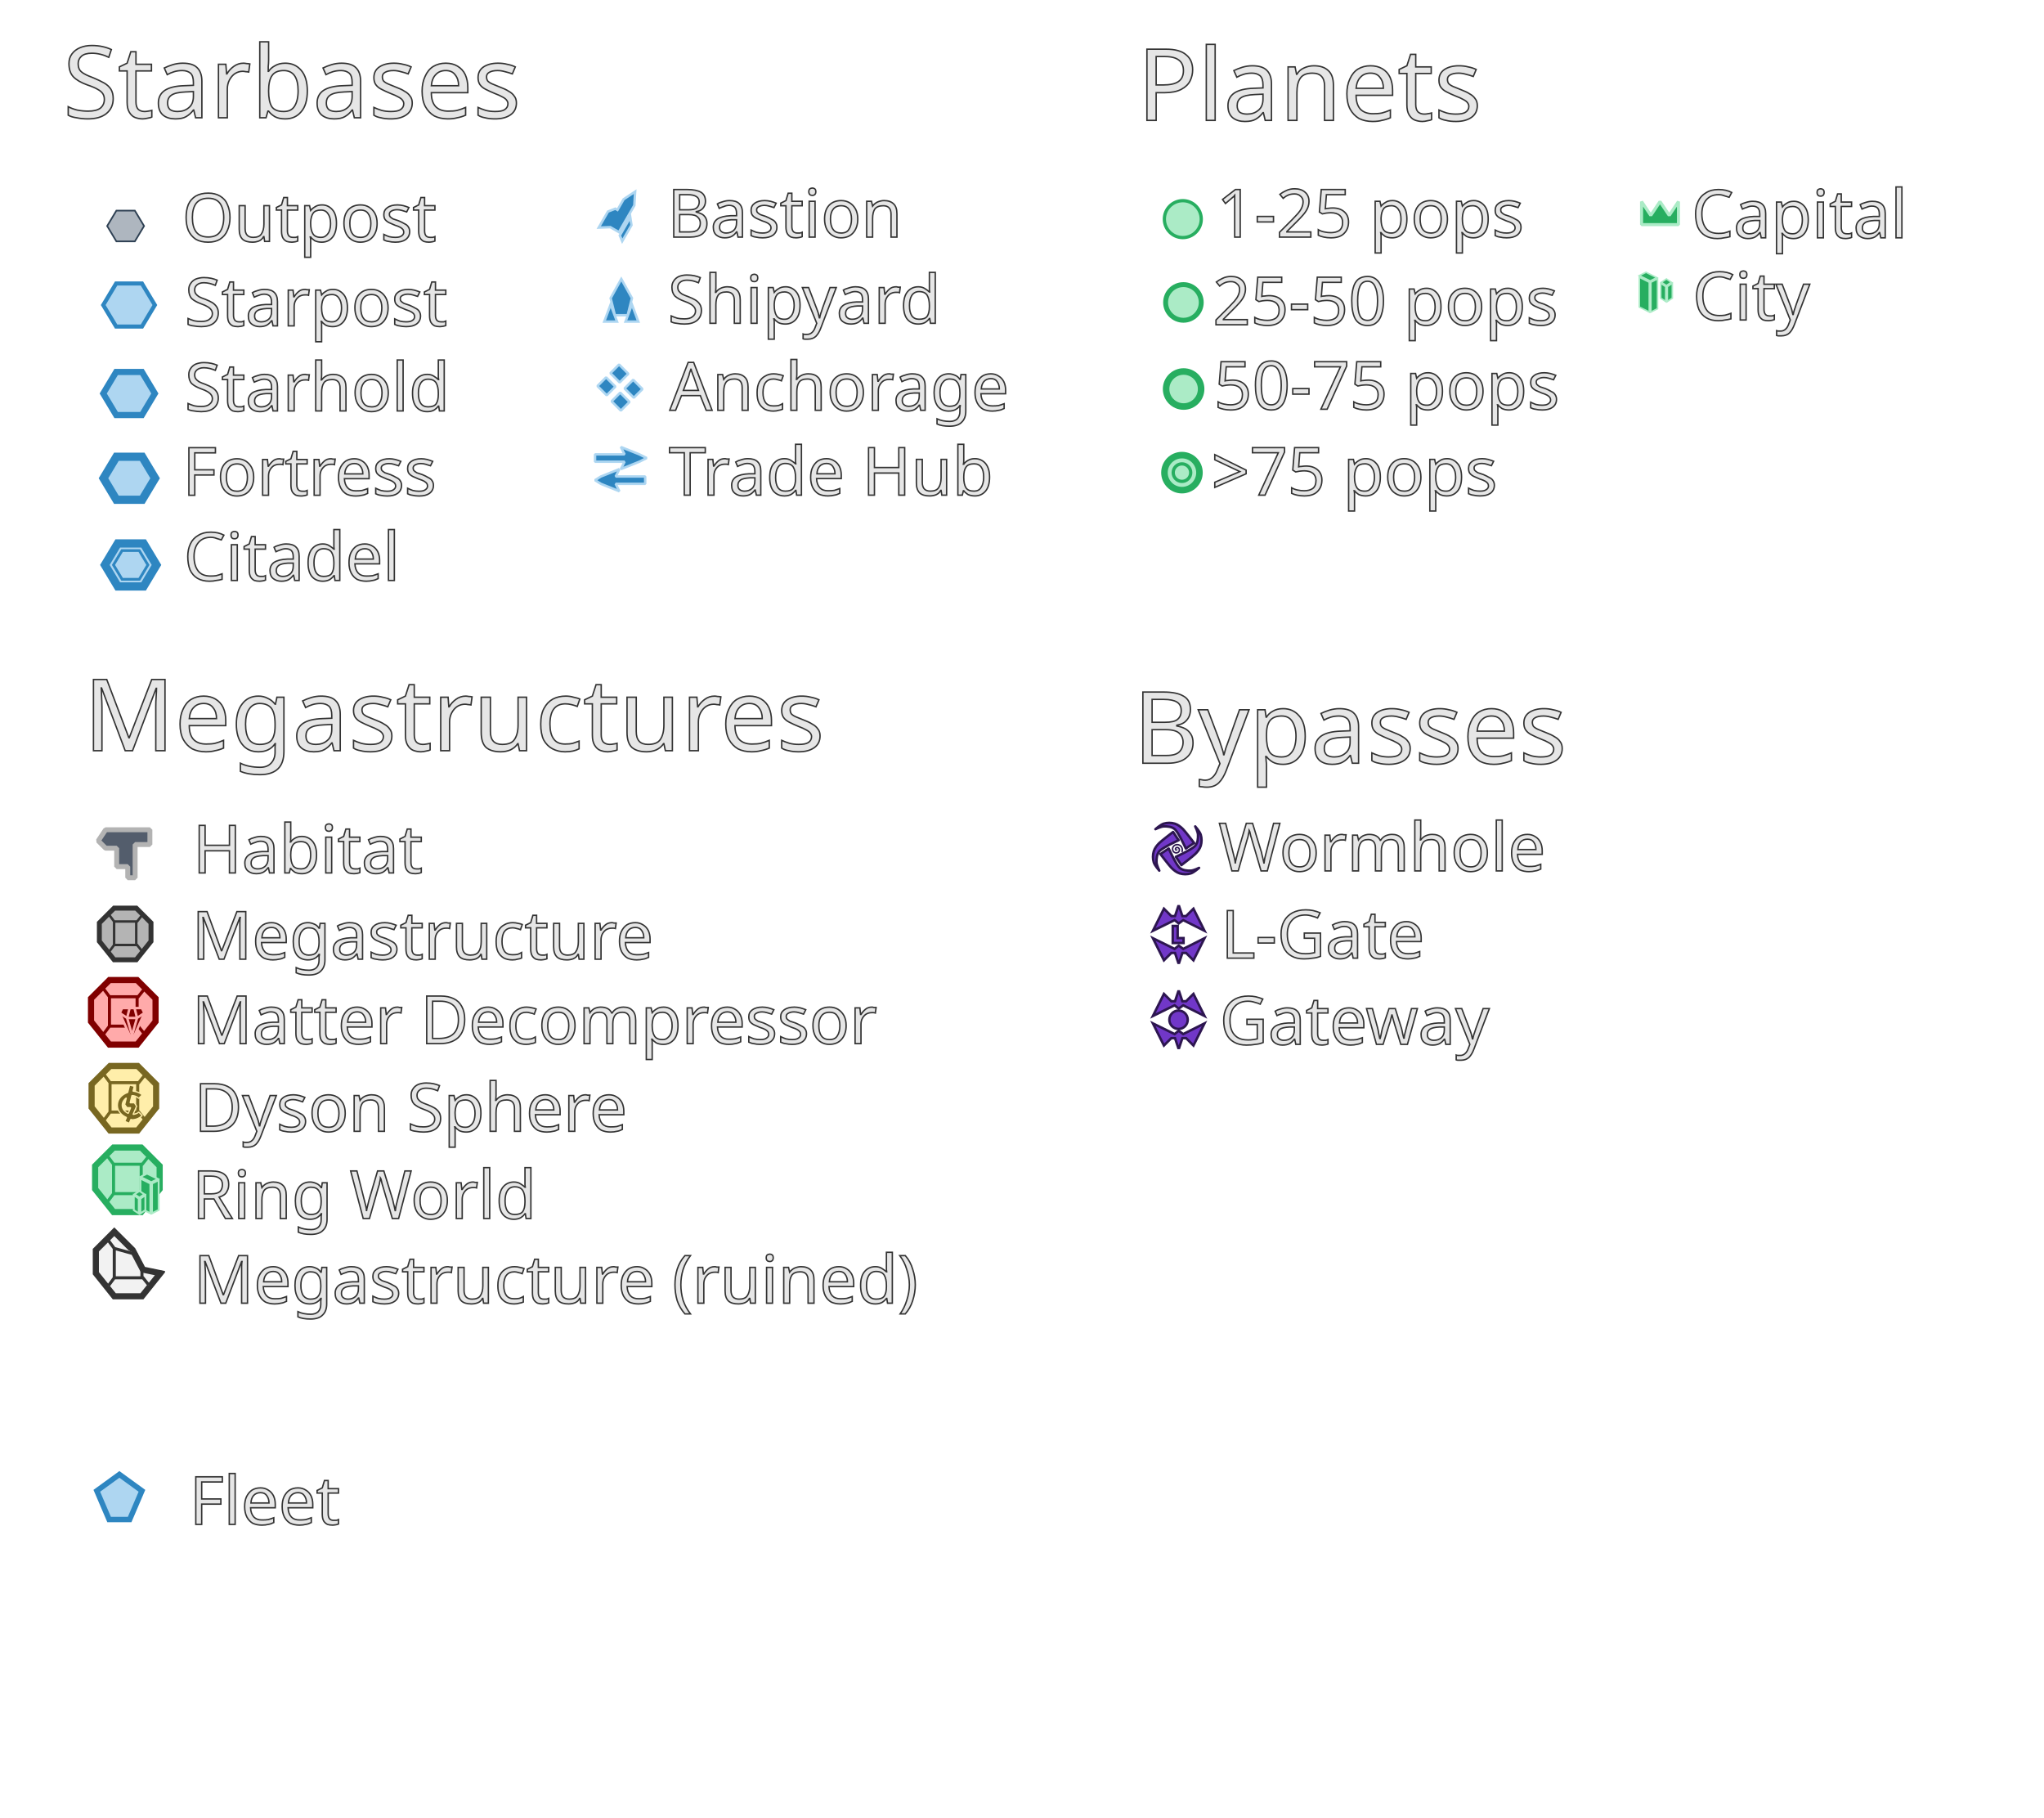
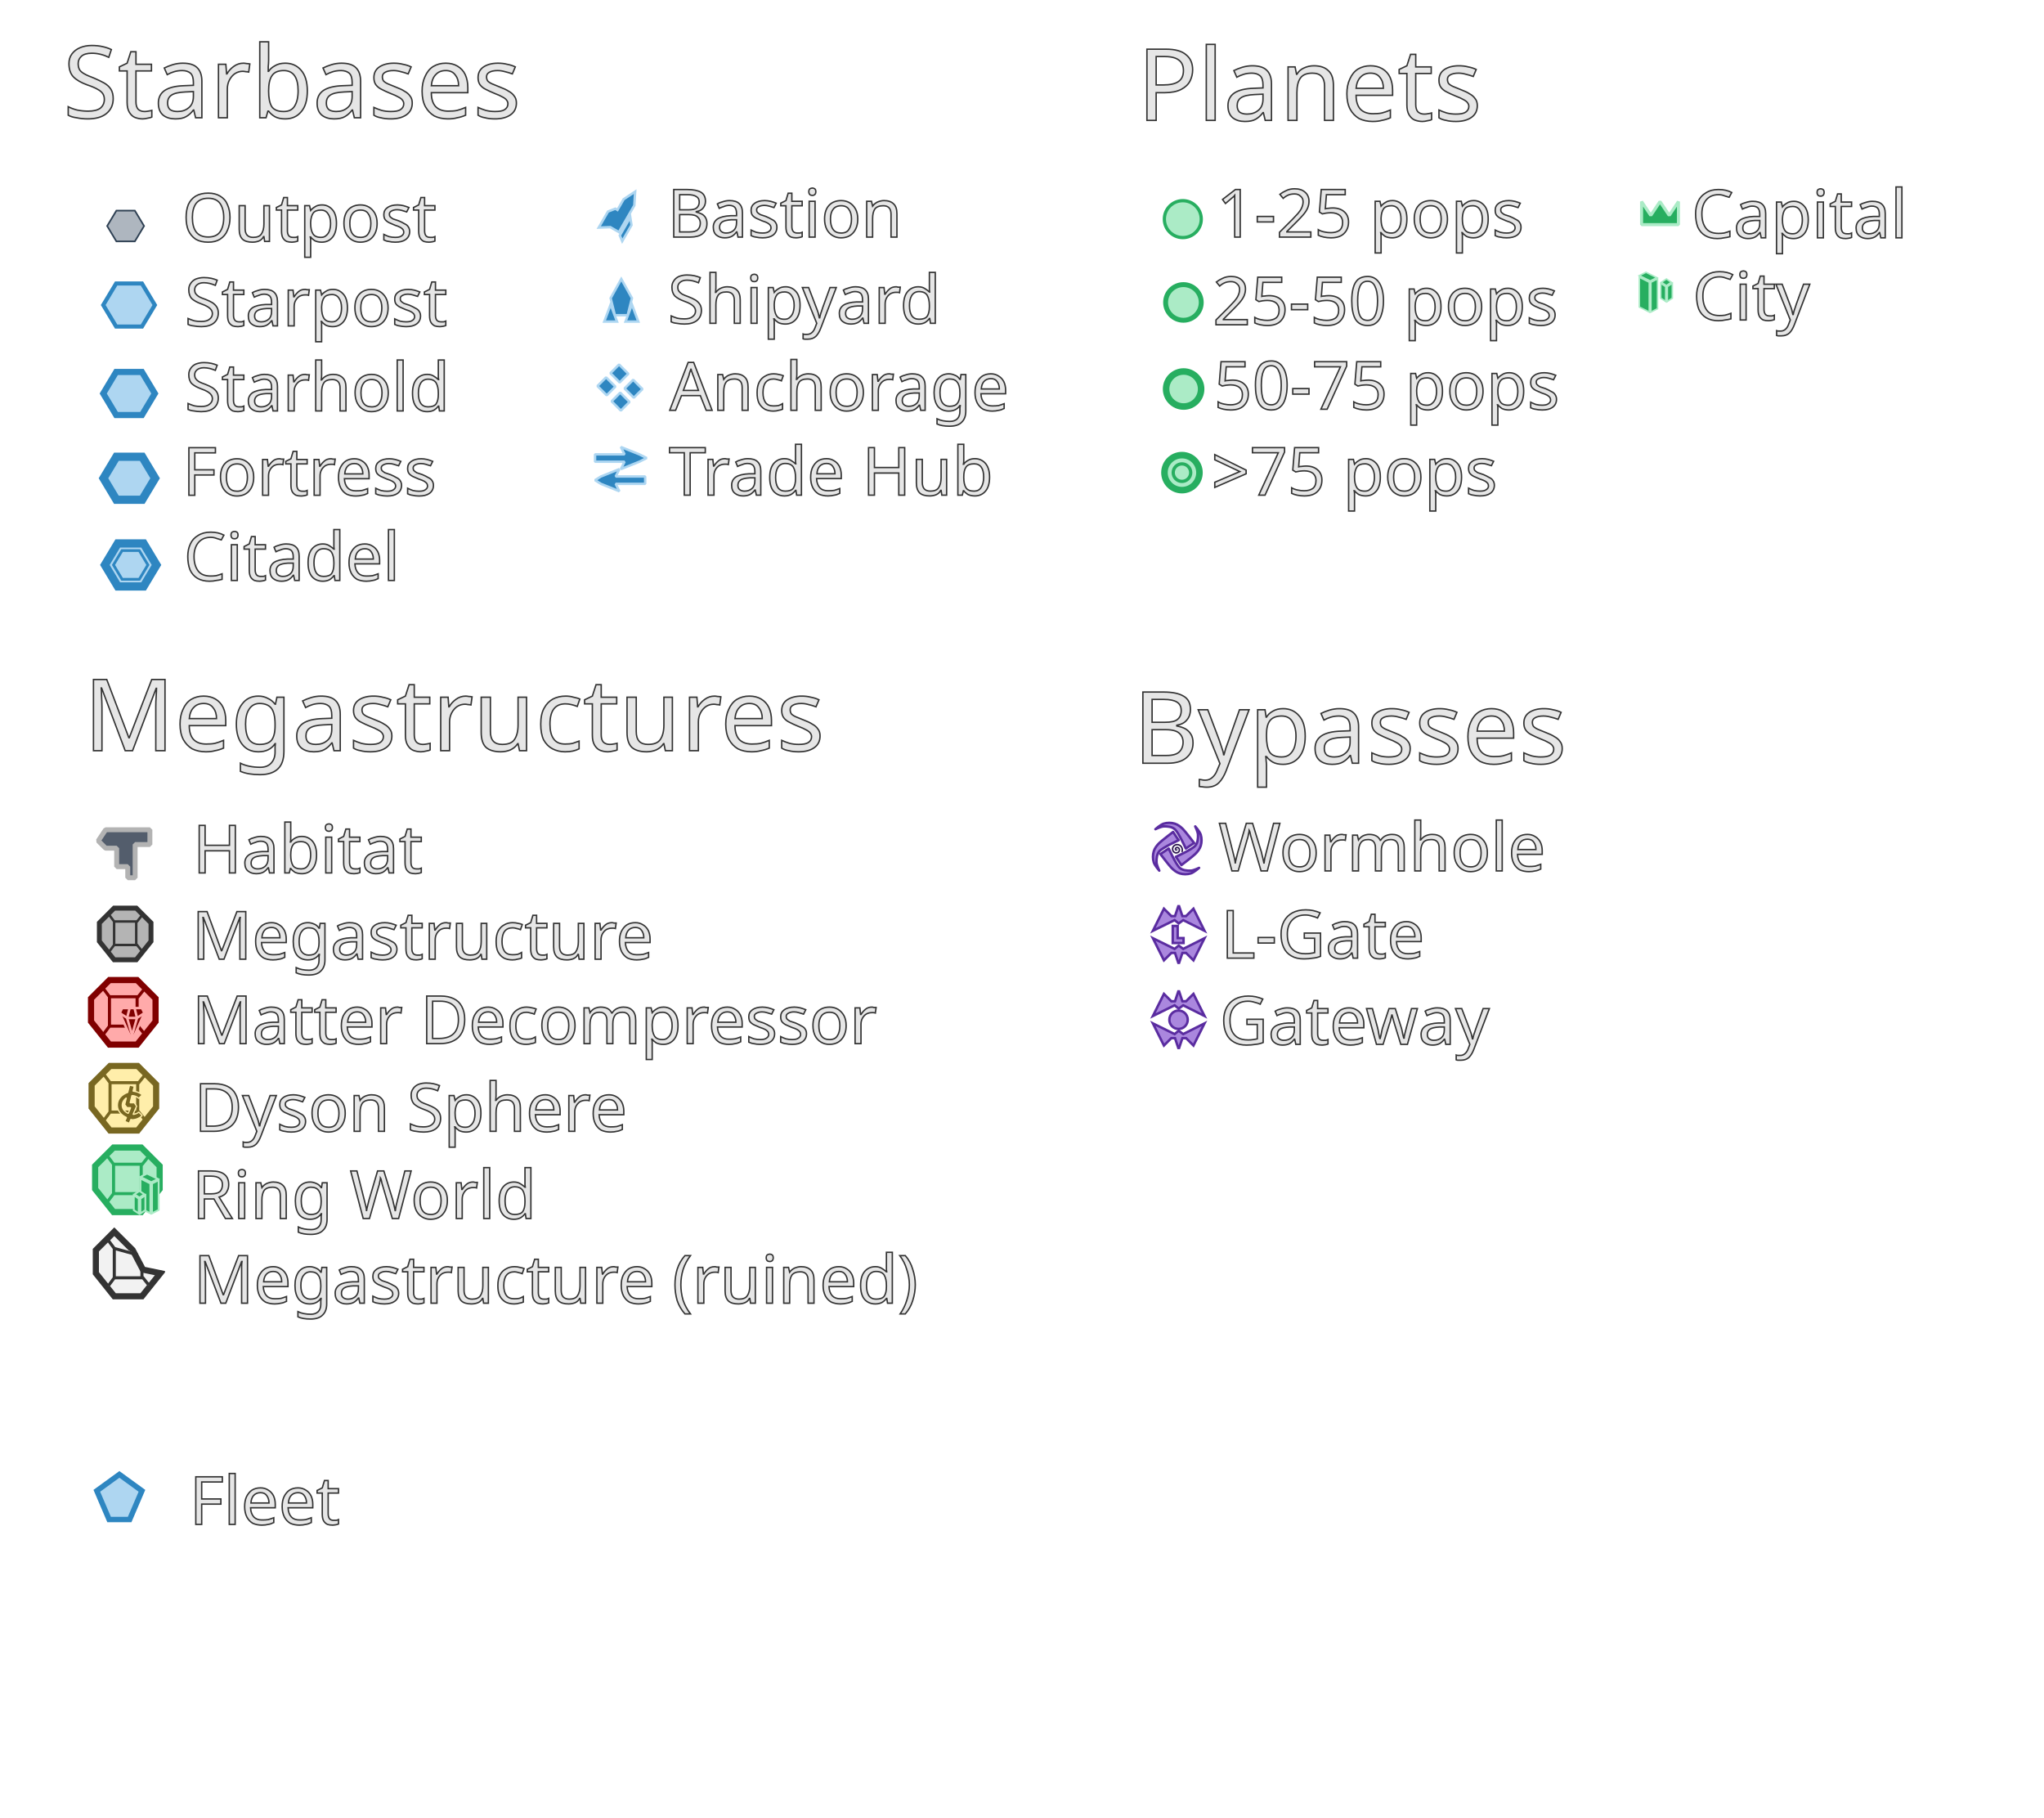
<svg xmlns="http://www.w3.org/2000/svg" width="720" height="640" viewBox="0 0 86.615 76.991" version="1.1" id="svg12707">
  <defs id="defs12701" />
  <g id="layer1" transform="translate(0,-127.6667)">
    <text x="2.673" y="132.653" style="font-size:6.112px;font-family:sans-serif;fill:#e6e6e6;stroke:#333333;stroke-width:0.06;stroke-miterlimit:4;stroke-dasharray:none" id="text11880">
      <tspan style="font-size:4.233px;stroke-width:0.06;stroke-miterlimit:4;stroke-dasharray:none;stroke:#333333;fill:#e6e6e6" id="tspan13307">Starbases</tspan>
    </text>
    <text x="7.829" y="141.475" style="font-size:6.112px;font-family:sans-serif;fill:#e6e6e6;stroke:#333333;stroke-width:0.06;stroke-miterlimit:4;stroke-dasharray:none" id="text11880-3-7">
      <tspan style="font-size:2.822px;stroke-width:0.06;stroke-miterlimit:4;stroke-dasharray:none;stroke:#333333;fill:#e6e6e6" id="tspan13307-6-5">Starpost</tspan>
    </text>
    <text x="7.714" y="137.897" style="font-size:6.112px;font-family:sans-serif;fill:#e6e6e6;stroke:#333333;stroke-width:0.06;stroke-miterlimit:4;stroke-dasharray:none" id="text11880-3-7-3">
      <tspan style="font-size:2.822px;stroke-width:0.06;stroke-miterlimit:4;stroke-dasharray:none;stroke:#333333;fill:#e6e6e6" id="tspan13307-6-5-5">Outpost</tspan>
    </text>
    <text x="7.785" y="152.257" style="font-size:6.112px;font-family:sans-serif;fill:#e6e6e6;stroke:#333333;stroke-width:0.06;stroke-miterlimit:4;stroke-dasharray:none" id="text11880-3-7-6">
      <tspan style="font-size:2.822px;stroke-width:0.06;stroke-miterlimit:4;stroke-dasharray:none;stroke:#333333;fill:#e6e6e6" id="tspan13307-6-5-2">Citadel</tspan>
    </text>
    <path id="path10267" d="m 4.374,144.337 0.547,0.912 h 1.094 l 0.547,-0.912 -0.547,-0.912 h -1.094 z" style="fill:#aed6f1;stroke:#2e86c1;stroke-width:0.195pt" />
    <g id="g10289" transform="matrix(0.5210096,0,0,0.5210096,5.058853,191.0846)">
      <path id="path10287" d="m 0,-1.835 -1.835,1.333 1,2.337 h 1.67 l 1,-2.337 z" style="fill:#aed6f1;stroke:#2e86c1;stroke-width:0.33pt">
        </path>
    </g>
    <path id="path6392" d="m 4.385,147.927 0.547,0.912 H 6.026 L 6.573,147.927 6.026,147.016 H 4.932 Z" style="fill:#aed6f1;stroke:#2e86c1;stroke-width:0.261pt" />
    <g id="g885" transform="translate(-1.60665,-2.147707)">
      <path style="fill:#aed6f1;stroke:#2e86c1;stroke-width:0.261pt" d="m 6.05,153.747 0.547,0.912 H 7.691 L 8.238,153.747 7.691,152.836 H 6.597 Z" id="path6662" />
      <path style="fill:#aed6f1;stroke:#2e86c1;stroke-width:0.086pt" d="m 6.415,153.747 0.365,0.608 H 7.509 L 7.874,153.747 7.509,153.139 H 6.779 Z" id="path6664" />
    </g>
    <path id="path10995" d="m 4.374,140.589 0.547,0.912 h 1.094 l 0.547,-0.912 -0.547,-0.912 h -1.094 z" style="fill:#aed6f1;stroke:#2e86c1;stroke-width:0.13pt" />
    <path id="path7830" d="m 4.541,137.241 0.391,0.651 h 0.782 l 0.391,-0.651 -0.391,-0.651 H 4.932 Z" style="fill:#aeb6bf;stroke:#2e4053;stroke-width:0.052pt" />
    <text x="7.827" y="145.077" style="font-size:6.112px;font-family:sans-serif;fill:#e6e6e6;stroke:#333333;stroke-width:0.06;stroke-miterlimit:4;stroke-dasharray:none" id="text11880-3-7-36">
      <tspan style="font-size:2.822px;stroke-width:0.06;stroke-miterlimit:4;stroke-dasharray:none;stroke:#333333;fill:#e6e6e6" id="tspan13307-6-5-7">Starhold</tspan>
    </text>
    <text x="7.722" y="148.65" style="font-size:6.112px;font-family:sans-serif;fill:#e6e6e6;stroke:#333333;stroke-width:0.06;stroke-miterlimit:4;stroke-dasharray:none" id="text11880-3-7-36-5">
      <tspan style="font-size:2.822px;stroke-width:0.06;stroke-miterlimit:4;stroke-dasharray:none;stroke:#333333;fill:#e6e6e6" id="tspan13307-6-5-7-3">Fortress</tspan>
    </text>
    <g id="g6982" transform="matrix(0.1563029,0,0,0.1563029,24.96028,135.6214)">
      <svg id="svg6980" version="1.1" viewBox="0 0 4.233 4.233" height="16" width="16">
        <path style="opacity:1;vector-effect:none;fill:#1a1a1a;fill-opacity:1;stroke:none;stroke-width:0.176;stroke-linecap:butt;stroke-linejoin:bevel;stroke-miterlimit:4;stroke-dasharray:none;stroke-dashoffset:0;stroke-opacity:1" d="M 2.381,2.91 V 1.852" id="path6976" />
        <path style="fill:#2e86c1;fill-opacity:1;stroke:#aed6f1;stroke-width:0.176;stroke-linecap:butt;stroke-linejoin:miter;stroke-miterlimit:4;stroke-dasharray:none;stroke-opacity:1" d="M 3.308,0.277 2.483,0.822 2.041,1.588 1.887,1.5 1.36,1.706 0.696,2.855 1.53,2.825 2.143,3.179 3.249,1.264 Z M 2.959,2.119 2.208,3.421 2.381,3.828 3.045,2.679 Z" id="path6978" />
      </svg>
    </g>
    <g id="g8882" transform="matrix(0.1563029,0,0,0.1563029,25.05886,139.2038)">
      <svg id="svg8880" version="1.1" viewBox="0 0 4.233 4.233" height="16" width="16">
        <path style="opacity:1;vector-effect:none;fill:#1a1a1a;fill-opacity:1;stroke:none;stroke-width:0.176;stroke-linecap:butt;stroke-linejoin:bevel;stroke-miterlimit:4;stroke-dasharray:none;stroke-dashoffset:0;stroke-opacity:1" d="M 2.381,2.91 V 1.852" id="path8876" />
        <path id="path8878" d="M 2.147,0.477 1.383,1.852 1.688,3.074 H 2.605 L 2.91,1.852 Z M 1.383,2.31 0.925,3.532 H 1.841 Z m 1.527,0 -0.458,1.222 h 0.916 z" style="fill:#2e86c1;fill-opacity:1;stroke:#aed6f1;stroke-width:0.176;stroke-linecap:butt;stroke-linejoin:miter;stroke-miterlimit:4;stroke-dasharray:none;stroke-opacity:0.984" />
      </svg>
    </g>
    <g id="g8062" transform="matrix(0.1563029,0,0,0.1563029,25.05886,142.7891)">
      <svg id="svg8060" version="1.1" viewBox="0 0 4.233 4.233" height="16" width="16">
        <path style="opacity:1;vector-effect:none;fill:#1a1a1a;fill-opacity:1;stroke:none;stroke-width:0.176;stroke-linecap:butt;stroke-linejoin:bevel;stroke-miterlimit:4;stroke-dasharray:none;stroke-dashoffset:0;stroke-opacity:1" d="M 2.381,2.91 V 1.852" id="path8056" />
        <path style="opacity:1;vector-effect:none;fill:#2e86c1;fill-opacity:1;stroke:#aed6f1;stroke-width:0.176;stroke-linecap:butt;stroke-linejoin:bevel;stroke-miterlimit:4;stroke-dasharray:none;stroke-dashoffset:0;stroke-opacity:0.984" d="M 1.988,0.542 1.368,1.162 2.033,1.827 2.653,1.207 Z M 1.058,1.464 0.438,2.084 1.103,2.749 1.723,2.129 Z M 3.001,1.638 2.381,2.258 3.046,2.923 3.666,2.303 Z M 2.072,2.56 1.452,3.18 2.117,3.846 2.737,3.225 Z" id="path8058" />
      </svg>
    </g>
    <g id="g7994" transform="matrix(0.1563029,0,0,0.1563029,25.05886,146.2892)">
      <svg width="16" height="16" viewBox="0 0 4.233 4.233" version="1.1" id="svg7992">
        <path id="path7988" d="M 2.381,2.91 V 1.852" style="opacity:1;vector-effect:none;fill:#1a1a1a;fill-opacity:1;stroke:none;stroke-width:0.176;stroke-linecap:butt;stroke-linejoin:bevel;stroke-miterlimit:4;stroke-dasharray:none;stroke-dashoffset:0;stroke-opacity:1" />
        <path style="opacity:1;vector-effect:none;fill:#2e86c1;fill-opacity:1;stroke:#aed6f1;stroke-width:0.667;stroke-linecap:butt;stroke-linejoin:bevel;stroke-miterlimit:4;stroke-dasharray:none;stroke-dashoffset:0;stroke-opacity:0.984" d="M 8,2 9,4 H 1 V 6 H 9 L 8,8 13,6 15,5 13,4 Z m -0.406,6 -5,2 L 1,11 l 1.594,1 5,2 -1,-2 h 8 v -2 h -8 z" id="path7990" transform="scale(0.2645833)" />
      </svg>
    </g>
    <text x="28.269" y="137.713" style="font-size:6.112px;font-family:sans-serif;fill:#e6e6e6;stroke:#333333;stroke-width:0.06;stroke-miterlimit:4;stroke-dasharray:none" id="text11880-3-7-3-5">
      <tspan style="font-size:2.822px;stroke-width:0.06;stroke-miterlimit:4;stroke-dasharray:none;stroke:#333333;fill:#e6e6e6" id="tspan13307-6-5-5-6">Bastion</tspan>
    </text>
    <text x="28.299" y="141.365" style="font-size:6.112px;font-family:sans-serif;fill:#e6e6e6;stroke:#333333;stroke-width:0.06;stroke-miterlimit:4;stroke-dasharray:none" id="text11880-3-7-3-5-2">
      <tspan style="font-size:2.822px;stroke-width:0.06;stroke-miterlimit:4;stroke-dasharray:none;stroke:#333333;fill:#e6e6e6" id="tspan13307-6-5-5-6-9">Shipyard</tspan>
    </text>
    <text x="28.38" y="145.051" style="font-size:6.112px;font-family:sans-serif;fill:#e6e6e6;stroke:#333333;stroke-width:0.06;stroke-miterlimit:4;stroke-dasharray:none" id="text11880-3-7-3-5-2-1">
      <tspan style="font-size:2.822px;stroke-width:0.06;stroke-miterlimit:4;stroke-dasharray:none;stroke:#333333;fill:#e6e6e6" id="tspan13307-6-5-5-6-9-2">Anchorage</tspan>
    </text>
    <text x="28.34" y="148.645" style="font-size:6.112px;font-family:sans-serif;fill:#e6e6e6;stroke:#333333;stroke-width:0.06;stroke-miterlimit:4;stroke-dasharray:none" id="text11880-3-7-3-5-2-1-7">
      <tspan style="font-size:2.822px;stroke-width:0.06;stroke-miterlimit:4;stroke-dasharray:none;stroke:#333333;fill:#e6e6e6" id="tspan13307-6-5-5-6-9-2-0">Trade Hub</tspan>
    </text>
    <text x="3.553" y="159.468" style="font-size:6.112px;font-family:sans-serif;fill:#e6e6e6;stroke:#333333;stroke-width:0.06;stroke-miterlimit:4;stroke-dasharray:none" id="text11880-9">
      <tspan style="font-size:4.233px;stroke-width:0.06;stroke-miterlimit:4;stroke-dasharray:none;stroke:#333333;fill:#e6e6e6" id="tspan13307-3">Megastructures</tspan>
    </text>
    <g id="g10745" transform="matrix(0.1953786,0,0,0.1953786,3.685717,172.6291)">
      <svg width="16" height="16" viewBox="0 0 4.233 4.233" version="1.1" id="svg10743">
        <path id="path10737" d="m 0.265,1.323 v 1.323 l 1.058,1.323 1.587,2.9e-6 1.058,-1.323 V 1.323 L 2.91,0.265 H 1.323 Z" style="fill:#ffeeaa;stroke:#786721;stroke-width:0.353;stroke-linecap:butt;stroke-linejoin:miter;stroke-miterlimit:4;stroke-dasharray:none;stroke-opacity:1" />
        <path d="M 2.91,1.165 V 2.91 M 0.972,0.753 1.323,1.224 H 2.971 L 3.3,0.811 M 1.323,1.165 V 2.91 M 0.972,3.382 1.323,2.91 h 1.648 l 0.329,0.413" style="fill:none;stroke:#786721;stroke-width:0.176;stroke-linecap:butt;stroke-linejoin:miter;stroke-miterlimit:4;stroke-dasharray:none;stroke-opacity:1" id="path10739" />
        <path style="color:#000000;font-style:normal;font-variant:normal;font-weight:normal;font-stretch:normal;font-size:medium;line-height:normal;font-family:sans-serif;font-variant-ligatures:normal;font-variant-position:normal;font-variant-caps:normal;font-variant-numeric:normal;font-variant-alternates:normal;font-feature-settings:normal;text-indent:0;text-align:start;text-decoration:none;text-decoration-line:none;text-decoration-style:solid;text-decoration-color:#000000;letter-spacing:normal;word-spacing:normal;text-transform:none;writing-mode:lr-tb;direction:ltr;text-orientation:mixed;dominant-baseline:auto;baseline-shift:baseline;text-anchor:start;white-space:normal;shape-padding:0;clip-rule:nonzero;display:inline;overflow:visible;visibility:visible;opacity:1;isolation:auto;mix-blend-mode:normal;color-interpolation:sRGB;color-interpolation-filters:linearRGB;solid-color:#000000;solid-opacity:1;vector-effect:none;fill:#786721;fill-opacity:1;fill-rule:nonzero;stroke:#ffeeaa;stroke-width:0.07;stroke-linecap:butt;stroke-linejoin:bevel;stroke-miterlimit:4;stroke-dasharray:none;stroke-dashoffset:0;stroke-opacity:1;color-rendering:auto;image-rendering:auto;shape-rendering:auto;text-rendering:auto;enable-background:accumulate" d="M 2.443,1.363 2.338,1.784 C 2.009,1.896 1.744,2.153 1.744,2.518 c 0,0.337 0.232,0.572 0.521,0.703 L 2.17,3.444 2.426,3.554 2.522,3.329 c 0.021,0.002 0.034,0.023 0.056,0.023 0.229,0 0.44,-0.093 0.591,-0.244 L 2.971,2.91 C 2.887,2.994 2.767,3.029 2.644,3.046 L 2.847,2.573 2.718,2.379 H 2.476 l 0.103,-0.415 c 0.153,5.297e-4 0.291,0.061 0.391,0.161 L 3.168,1.929 C 3.034,1.795 2.843,1.729 2.643,1.711 L 2.713,1.431 Z M 2.26,2.094 2.163,2.484 2.298,2.658 H 2.506 L 2.367,2.986 C 2.175,2.899 2.023,2.744 2.023,2.518 c 0,-0.183 0.101,-0.323 0.237,-0.424 z" id="path10741" />
      </svg>
    </g>
    <g id="g5686" transform="matrix(0.1953786,0,0,0.1953786,3.661415,168.9898)">
      <svg id="svg5684" version="1.1" viewBox="0 0 4.233 4.233" height="16" width="16">
        <path style="fill:#ffaaaa;fill-opacity:1;stroke:#800000;stroke-width:0.353;stroke-linecap:butt;stroke-linejoin:miter;stroke-miterlimit:4;stroke-dasharray:none;stroke-opacity:1" d="m 0.265,1.323 v 1.323 l 1.058,1.323 1.587,2.9e-6 1.058,-1.323 V 1.323 L 2.91,0.265 H 1.323 Z" id="path5677" />
        <path id="path5679" style="fill:none;stroke:#800000;stroke-width:0.176;stroke-linecap:butt;stroke-linejoin:miter;stroke-miterlimit:4;stroke-dasharray:none;stroke-opacity:1" d="M 2.91,1.165 V 2.91 M 0.972,0.753 1.323,1.224 H 2.971 L 3.3,0.811 M 1.323,1.165 V 2.91 M 0.972,3.382 1.323,2.91 h 1.648 l 0.329,0.413" />
        <g transform="translate(-0.00686485,-0.2062853)" id="g839">
          <path style="opacity:1;vector-effect:none;fill:#800000;fill-opacity:1;stroke:#ffaaaa;stroke-width:0.142;stroke-linecap:butt;stroke-linejoin:bevel;stroke-miterlimit:4;stroke-dasharray:none;stroke-dashoffset:0;stroke-opacity:1" d="M 2.06,2.079 H 3.194 L 3.336,2.362 2.769,3.638 H 2.485 L 1.918,2.362 Z" id="path1182-4" />
          <path id="path1203-36" style="opacity:1;vector-effect:none;fill:none;fill-opacity:1;stroke:#ffaaaa;stroke-width:0.142;stroke-linecap:butt;stroke-linejoin:bevel;stroke-miterlimit:4;stroke-dasharray:none;stroke-dashoffset:0;stroke-opacity:1" d="M 1.918,2.362 2.343,2.646 H 2.91 L 3.336,2.362 M 2.627,3.638 2.91,2.646 2.769,2.079 M 2.627,3.638 2.343,2.646 2.485,2.079" />
        </g>
      </svg>
    </g>
    <g id="g10651" transform="matrix(0.1953786,0,0,0.1953786,3.835031,176.0848)">
      <svg width="16" height="16" viewBox="0 0 4.233 4.233" version="1.1" id="svg10649">
        <path id="path10641" d="m 0.265,1.323 v 1.323 l 1.058,1.323 1.587,2.9e-6 1.058,-1.323 V 1.323 L 2.91,0.265 H 1.323 Z" style="fill:#abebc6;fill-opacity:1;stroke:#27ae60;stroke-width:0.353;stroke-linecap:butt;stroke-linejoin:miter;stroke-miterlimit:4;stroke-dasharray:none;stroke-opacity:1" />
        <path d="M 2.91,1.165 V 2.91 M 0.972,0.753 1.323,1.224 H 2.971 L 3.3,0.811 M 1.323,1.165 V 2.91 M 0.972,3.382 1.323,2.91 h 1.648 l 0.329,0.413" style="fill:none;stroke:#27ae60;stroke-width:0.176;stroke-linecap:butt;stroke-linejoin:miter;stroke-miterlimit:4;stroke-dasharray:none;stroke-opacity:1" id="path10643" />
        <path id="path10645" d="M 3.245,1.76 2.866,1.95 3.489,2.257 3.869,2.067 Z M 2.866,2.045 V 3.753 L 3.435,4.038 V 2.329 Z M 3.91,2.139 3.53,2.329 V 4.038 L 3.91,3.848 Z" style="fill:#27ae60;fill-opacity:1;stroke:#abebc6;stroke-width:0.106;stroke-linecap:butt;stroke-linejoin:miter;stroke-miterlimit:4;stroke-dasharray:none;stroke-opacity:1" />
        <path id="path10647" d="M 2.806,2.757 2.522,2.947 2.806,3.137 3.091,2.947 Z M 2.484,3.004 V 3.858 l 0.285,0.19 V 3.194 Z m 0.664,0 -0.285,0.19 V 4.048 L 3.148,3.858 Z" style="fill:#27ae60;fill-opacity:1;stroke:#abebc6;stroke-width:0.106;stroke-linecap:butt;stroke-linejoin:miter;stroke-miterlimit:4;stroke-dasharray:none;stroke-opacity:1" />
      </svg>
    </g>
    <g id="g4149" transform="matrix(0.1563029,0,0,0.1563029,4.054131,165.982)">
      <svg width="16" height="16" viewBox="0 0 4.233 4.233" version="1.1" id="svg4147">
        <path id="path4143" d="m 0.265,1.323 v 1.323 l 1.058,1.323 1.587,2.9e-6 1.058,-1.323 V 1.323 L 2.91,0.265 H 1.323 Z" style="fill:#b3b3b3;fill-opacity:0.984;stroke:#333333;stroke-width:0.353;stroke-linecap:butt;stroke-linejoin:miter;stroke-miterlimit:4;stroke-dasharray:none;stroke-opacity:1" />
        <path d="M 2.91,1.165 V 2.91 M 0.972,0.753 1.323,1.224 H 2.971 L 3.3,0.811 M 1.323,1.165 V 2.91 M 0.972,3.382 1.323,2.91 h 1.648 l 0.329,0.413" style="fill:none;stroke:#333333;stroke-width:0.176;stroke-linecap:butt;stroke-linejoin:miter;stroke-miterlimit:4;stroke-dasharray:none;stroke-opacity:1" id="path4145" />
      </svg>
    </g>
    <g id="g9400" transform="matrix(0.1563029,0,0,0.1563029,4.006689,162.662)">
      <svg width="16" height="16" viewBox="0 0 4.233 4.233" version="1.1" id="svg9398">
        <path id="path9394" d="M 0.794,0.265 H 3.969 V 1.323 H 2.91 v 2.381 H 2.381 l -4e-7,-0.794 h -0.794 V 1.587 H 0.794 L 0.265,1.058 Z" style="opacity:1;vector-effect:none;fill:#535d6c;fill-opacity:1;stroke:#b3b3b3;stroke-width:0.353;stroke-linecap:butt;stroke-linejoin:bevel;stroke-miterlimit:4;stroke-dasharray:none;stroke-dashoffset:0;stroke-opacity:1" />
        <path id="path9396" d="M 2.381,2.91 V 1.852" style="opacity:1;vector-effect:none;fill:#1a1a1a;fill-opacity:1;stroke:none;stroke-width:0.176;stroke-linecap:butt;stroke-linejoin:bevel;stroke-miterlimit:4;stroke-dasharray:none;stroke-dashoffset:0;stroke-opacity:1" />
      </svg>
    </g>
    <g id="g11145" transform="matrix(0.1953786,0,0,0.1953786,3.865741,179.6516)">
      <svg width="16" height="16" viewBox="0 0 4.233 4.233" version="1.1" id="svg11143">
        <path id="path11139" d="M 0.265,1.323 V 2.646 L 1.323,3.969 2.91,3.969 3.969,2.646 2.967,2.439 2.378,1.317 1.323,0.265 Z" style="fill:#f2f2f2;stroke:#333333;stroke-width:0.353;stroke-linecap:butt;stroke-linejoin:miter;stroke-miterlimit:4;stroke-dasharray:none;stroke-opacity:1" />
        <path d="M 2.91,2.381 V 2.91 M 0.972,0.753 1.323,1.224 2.646,1.587 M 1.323,1.165 V 2.91 M 0.972,3.382 1.323,2.91 h 1.648 l 0.329,0.413" style="fill:#f2f2f2;stroke:#333333;stroke-width:0.176;stroke-linecap:butt;stroke-linejoin:miter;stroke-miterlimit:4;stroke-dasharray:none;stroke-opacity:1" id="path11141" />
      </svg>
    </g>
    <text x="8.162" y="164.651" style="font-size:6.112px;font-family:sans-serif;fill:#e6e6e6;stroke:#333333;stroke-width:0.06;stroke-miterlimit:4;stroke-dasharray:none" id="text11880-3-7-3-5-6">
      <tspan style="font-size:2.822px;stroke-width:0.06;stroke-miterlimit:4;stroke-dasharray:none;stroke:#333333;fill:#e6e6e6" id="tspan13307-6-5-5-6-0">Habitat</tspan>
    </text>
    <text x="8.119" y="168.303" style="font-size:6.112px;font-family:sans-serif;fill:#e6e6e6;stroke:#333333;stroke-width:0.06;stroke-miterlimit:4;stroke-dasharray:none" id="text11880-3-7-3-5-6-6">
      <tspan style="font-size:2.822px;stroke-width:0.06;stroke-miterlimit:4;stroke-dasharray:none;stroke:#333333;fill:#e6e6e6" id="tspan13307-6-5-5-6-0-2">Megastructure</tspan>
    </text>
    <text x="8.129" y="171.881" style="font-size:6.112px;font-family:sans-serif;fill:#e6e6e6;stroke:#333333;stroke-width:0.06;stroke-miterlimit:4;stroke-dasharray:none" id="text11880-3-7-3-5-6-6-6">
      <tspan style="font-size:2.822px;stroke-width:0.06;stroke-miterlimit:4;stroke-dasharray:none;stroke:#333333;fill:#e6e6e6" id="tspan13307-6-5-5-6-0-2-1">Matter Decompressor</tspan>
    </text>
    <text x="8.214" y="175.595" style="font-size:6.112px;font-family:sans-serif;fill:#e6e6e6;stroke:#333333;stroke-width:0.06;stroke-miterlimit:4;stroke-dasharray:none" id="text11880-3-7-3-5-6-6-8">
      <tspan style="font-size:2.822px;stroke-width:0.06;stroke-miterlimit:4;stroke-dasharray:none;stroke:#333333;fill:#e6e6e6" id="tspan13307-6-5-5-6-0-2-7">Dyson Sphere</tspan>
    </text>
    <text x="8.128" y="179.29" style="font-size:6.112px;font-family:sans-serif;fill:#e6e6e6;stroke:#333333;stroke-width:0.06;stroke-miterlimit:4;stroke-dasharray:none" id="text11880-3-7-3-5-6-6-8-9">
      <tspan style="font-size:2.822px;stroke-width:0.06;stroke-miterlimit:4;stroke-dasharray:none;stroke:#333333;fill:#e6e6e6" id="tspan13307-6-5-5-6-0-2-7-2">Ring World</tspan>
    </text>
    <text x="8.192" y="182.877" style="font-size:6.112px;font-family:sans-serif;fill:#e6e6e6;stroke:#333333;stroke-width:0.06;stroke-miterlimit:4;stroke-dasharray:none" id="text11880-3-7-3-5-6-6-8-0">
      <tspan style="font-size:2.822px;stroke-width:0.06;stroke-miterlimit:4;stroke-dasharray:none;stroke:#333333;fill:#e6e6e6" id="tspan13307-6-5-5-6-0-2-7-23">Megastructure (ruined)</tspan>
    </text>
    <text x="8.017" y="192.248" style="font-size:6.112px;font-family:sans-serif;fill:#e6e6e6;stroke:#333333;stroke-width:0.06;stroke-miterlimit:4;stroke-dasharray:none" id="text11880-3-7-3-5-6-9">
      <tspan style="font-size:2.822px;stroke-width:0.06;stroke-miterlimit:4;stroke-dasharray:none;stroke:#333333;fill:#e6e6e6" id="tspan13307-6-5-5-6-0-22">Fleet</tspan>
    </text>
    <text x="48.197" y="132.769" style="font-size:6.112px;font-family:sans-serif;fill:#e6e6e6;stroke:#333333;stroke-width:0.06;stroke-miterlimit:4;stroke-dasharray:none" id="text11880-8">
      <tspan style="font-size:4.233px;stroke-width:0.06;stroke-miterlimit:4;stroke-dasharray:none;stroke:#333333;fill:#e6e6e6" id="tspan13307-9">Planets</tspan>
    </text>
    <g id="g1398" transform="translate(-1.568172,3.716352)">
      <circle cx="51.654" cy="143.973" r="0.742" style="fill:#abebc6;stroke:#27ae60;stroke-width:0.208pt" id="circle5479">
        </circle>
      <circle cx="51.654" cy="143.973" r="0.371" style="fill:#abebc6;stroke:#27ae60;stroke-width:0.104pt" id="circle5483">
        </circle>
    </g>
    <circle id="circle5942" style="fill:#abebc6;stroke:#27ae60;stroke-width:0.208pt" r="0.742" cy="144.147" cx="50.156">
      </circle>
    <circle id="circle5946" style="fill:#abebc6;stroke:#27ae60;stroke-width:0.156pt" r="0.755" cy="140.479" cx="50.148">
      </circle>
    <circle id="circle5950" style="fill:#abebc6;stroke:#27ae60;stroke-width:0.104pt" r="0.782" cy="136.95" cx="50.122">
      </circle>
    <text x="51.555" y="137.713" style="font-size:6.112px;font-family:sans-serif;fill:#e6e6e6;stroke:#333333;stroke-width:0.06;stroke-miterlimit:4;stroke-dasharray:none" id="text11880-3-7-3-5-7">
      <tspan style="font-size:2.822px;stroke-width:0.06;stroke-miterlimit:4;stroke-dasharray:none;stroke:#333333;fill:#e6e6e6" id="tspan13307-6-5-5-6-3">1-25 pops</tspan>
    </text>
    <text x="51.385" y="141.425" style="font-size:6.112px;font-family:sans-serif;fill:#e6e6e6;stroke:#333333;stroke-width:0.06;stroke-miterlimit:4;stroke-dasharray:none" id="text11880-3-7-3-5-7-6">
      <tspan style="font-size:2.822px;stroke-width:0.06;stroke-miterlimit:4;stroke-dasharray:none;stroke:#333333;fill:#e6e6e6" id="tspan13307-6-5-5-6-3-1">25-50 pops</tspan>
    </text>
    <text x="51.446" y="145.004" style="font-size:6.112px;font-family:sans-serif;fill:#e6e6e6;stroke:#333333;stroke-width:0.06;stroke-miterlimit:4;stroke-dasharray:none" id="text11880-3-7-3-5-7-6-2">
      <tspan style="font-size:2.822px;stroke-width:0.06;stroke-miterlimit:4;stroke-dasharray:none;stroke:#333333;fill:#e6e6e6" id="tspan13307-6-5-5-6-3-1-9">50-75 pops</tspan>
    </text>
    <text x="51.337" y="148.644" style="font-size:6.112px;font-family:sans-serif;fill:#e6e6e6;stroke:#333333;stroke-width:0.06;stroke-miterlimit:4;stroke-dasharray:none" id="text11880-3-7-3-5-7-6-2-3">
      <tspan style="font-size:2.822px;stroke-width:0.06;stroke-miterlimit:4;stroke-dasharray:none;stroke:#333333;fill:#e6e6e6" id="tspan13307-6-5-5-6-3-1-9-1">&gt;75 pops</tspan>
    </text>
    <g id="g8896" transform="matrix(0.1953786,0,0,0.1953786,69.36595,136.0105)">
      <svg id="svg8894" version="1.1" viewBox="0 0 4.233 4.233" height="16" width="16">
        <path id="path8892" d="M 0.265,1.587 V 0.265 L 0.794,1.058 1.323,0.265 1.852,1.058 2.381,0.265 V 1.587 Z" style="opacity:1;vector-effect:none;fill:#27ae60;fill-opacity:1;stroke:#abebc6;stroke-width:0.176;stroke-linecap:butt;stroke-linejoin:bevel;stroke-miterlimit:4;stroke-dasharray:none;stroke-dashoffset:0;stroke-opacity:1" />
      </svg>
    </g>
    <text x="71.679" y="137.743" style="font-size:6.112px;font-family:sans-serif;fill:#e6e6e6;stroke:#333333;stroke-width:0.06;stroke-miterlimit:4;stroke-dasharray:none" id="text11880-3-7-3-5-7-9">
      <tspan style="font-size:2.822px;stroke-width:0.06;stroke-miterlimit:4;stroke-dasharray:none;stroke:#333333;fill:#e6e6e6" id="tspan13307-6-5-5-6-3-4">Capital</tspan>
    </text>
    <g id="g9108" transform="matrix(0.1953786,0,0,0.1953786,68.3251,138.1488)">
      <svg id="svg9106" version="1.1" viewBox="0 0 4.233 4.233" height="16" width="16">
        <path id="path9102" d="M 1.927,1.426 1.547,1.616 2.17,1.923 2.55,1.733 Z M 1.547,1.711 V 3.42 L 2.117,3.704 V 1.996 Z M 2.591,1.806 2.211,1.996 V 3.704 L 2.591,3.514 Z" style="fill:#27ae60;fill-opacity:1;stroke:#abebc6;stroke-width:0.088;stroke-linecap:butt;stroke-linejoin:miter;stroke-miterlimit:4;stroke-dasharray:none;stroke-opacity:1" />
        <path id="path9104" d="M 3.098,1.809 2.813,1.999 3.098,2.189 3.382,1.999 Z M 2.775,2.056 V 2.91 L 3.06,3.1 V 2.246 Z m 0.664,0 -0.285,0.19 V 3.1 L 3.44,2.91 Z" style="fill:#27ae60;fill-opacity:1;stroke:#abebc6;stroke-width:0.088;stroke-linecap:butt;stroke-linejoin:miter;stroke-miterlimit:4;stroke-dasharray:none;stroke-opacity:1" />
      </svg>
    </g>
    <text x="71.722" y="141.223" style="font-size:6.112px;font-family:sans-serif;fill:#e6e6e6;stroke:#333333;stroke-width:0.06;stroke-miterlimit:4;stroke-dasharray:none" id="text11880-3-7-3-5-7-9-7">
      <tspan style="font-size:2.822px;stroke-width:0.06;stroke-miterlimit:4;stroke-dasharray:none;stroke:#333333;fill:#e6e6e6" id="tspan13307-6-5-5-6-3-4-8">City</tspan>
    </text>
    <text x="48.023" y="160.002" style="font-size:6.112px;font-family:sans-serif;fill:#e6e6e6;stroke:#333333;stroke-width:0.06;stroke-miterlimit:4;stroke-dasharray:none" id="text11880-8-4">
      <tspan style="font-size:4.233px;stroke-width:0.06;stroke-miterlimit:4;stroke-dasharray:none;stroke:#333333;fill:#e6e6e6" id="tspan13307-9-5">Bypasses</tspan>
    </text>
    <g id="g9092" transform="matrix(0.1563029,0,0,0.1563029,48.69701,169.6147)">
      <svg width="16" height="16" viewBox="0 0 4.233 4.233" version="1.1" id="svg9090">
-         <path id="path9084" d="M 2.117,4.233 1.852,3.44 H 1.587 L 1.058,3.969 0.265,2.381 1.823,3.148 2.117,2.91 2.44,3.148 3.969,2.381 3.175,3.969 2.646,3.44 H 2.381 Z" style="fill:#7137c8;fill-opacity:1;stroke:#2d1650;stroke-width:0.176;stroke-linecap:butt;stroke-linejoin:miter;stroke-miterlimit:4;stroke-dasharray:none;stroke-opacity:1" />
-         <path id="path9086" d="M 2.117,0 1.852,0.794 H 1.587 L 1.058,0.265 0.265,1.852 1.823,1.085 2.117,1.323 2.44,1.085 3.969,1.852 3.175,0.265 2.646,0.794 H 2.381 Z" style="fill:#7137c8;fill-opacity:1;stroke:#2d1650;stroke-width:0.176;stroke-linecap:butt;stroke-linejoin:miter;stroke-miterlimit:4;stroke-dasharray:none;stroke-opacity:1" />
-         <circle style="opacity:1;vector-effect:none;fill:#7137c8;fill-opacity:1;stroke:#2d1650;stroke-width:0.176;stroke-linecap:butt;stroke-linejoin:bevel;stroke-miterlimit:4;stroke-dasharray:none;stroke-dashoffset:0;stroke-opacity:1" id="circle9088" cx="2.106" cy="2.121" r="0.66" />
+         <path id="path9084" d="M 2.117,4.233 1.852,3.44 H 1.587 L 1.058,3.969 0.265,2.381 1.823,3.148 2.117,2.91 2.44,3.148 3.969,2.381 3.175,3.969 2.646,3.44 H 2.381 Z" style="fill:#aa87de;fill-opacity:1;stroke:#5a2ca0;stroke-width:0.176;stroke-linecap:butt;stroke-linejoin:miter;stroke-miterlimit:4;stroke-dasharray:none;stroke-opacity:1" />
+         <path id="path9086" d="M 2.117,0 1.852,0.794 H 1.587 L 1.058,0.265 0.265,1.852 1.823,1.085 2.117,1.323 2.44,1.085 3.969,1.852 3.175,0.265 2.646,0.794 H 2.381 Z" style="fill:#aa87de;fill-opacity:1;stroke:#5a2ca0;stroke-width:0.176;stroke-linecap:butt;stroke-linejoin:miter;stroke-miterlimit:4;stroke-dasharray:none;stroke-opacity:1" />
+         <circle style="opacity:1;vector-effect:none;fill:#aa87de;fill-opacity:1;stroke:#5a2ca0;stroke-width:0.176;stroke-linecap:butt;stroke-linejoin:bevel;stroke-miterlimit:4;stroke-dasharray:none;stroke-dashoffset:0;stroke-opacity:1" id="circle9088" cx="2.106" cy="2.121" r="0.66" />
      </svg>
    </g>
    <g id="g6360" transform="matrix(0.1563029,0,0,0.1563029,48.62338,162.3422)">
      <svg width="16" height="16" viewBox="0 0 4.233 4.233" version="1.1" id="svg6358">
-         <path style="opacity:1;vector-effect:none;fill:#7137c8;fill-opacity:1;stroke:#2d1650;stroke-width:0.667;stroke-linecap:square;stroke-linejoin:round;stroke-miterlimit:4;stroke-dasharray:none;stroke-dashoffset:0;stroke-opacity:1" d="m 5.908,1.174 c -0.51,0 -1.02,0.072 -1.498,0.217 -0.862,0.261 -2.248,1.498 -2.248,1.498 0,0 1.459,-0.718 2.248,-0.748 1.029,-0.04 2.22,0.071 2.996,0.748 1.013,0.884 2.998,5.244 2.998,5.244 l 2.248,-1.498 c 0,0 -2.361,-3.109 -2.998,-3.746 C 9.018,2.252 8.268,1.652 7.406,1.391 6.928,1.246 6.418,1.174 5.908,1.174 Z M 12.951,2.141 c 0,0 0.72,1.457 0.75,2.246 0.04,1.029 -0.073,2.222 -0.75,2.998 -0.884,1.013 -5.244,2.996 -5.244,2.996 l 1.498,2.248 c 0,0 3.109,-2.361 3.746,-2.998 0.637,-0.637 1.237,-1.384 1.498,-2.246 0.289,-0.956 0.289,-2.042 0,-2.998 C 14.188,3.525 12.951,2.141 12.951,2.141 Z M 6.957,3.639 c 0,0 -3.109,2.359 -3.746,2.996 -0.637,0.637 -1.237,1.386 -1.498,2.248 -0.289,0.956 -0.289,2.04 0,2.996 0.261,0.862 1.498,2.248 1.498,2.248 0,0 -0.718,-1.459 -0.748,-2.248 C 2.423,10.85 2.534,9.659 3.211,8.883 4.095,7.87 8.455,5.887 8.455,5.887 Z M 5.76,8.133 3.512,9.631 c -1e-7,0 2.359,3.109 2.996,3.746 0.637,0.637 1.386,1.239 2.248,1.5 0.956,0.289 2.04,0.289 2.996,0 0.862,-0.261 2.248,-1.5 2.248,-1.5 0,0 -1.459,0.72 -2.248,0.75 -1.029,0.04 -2.22,-0.073 -2.996,-0.75 C 7.743,12.493 5.76,8.133 5.76,8.133 Z" transform="scale(0.2645833)" id="path6354" />
+         <path style="opacity:1;vector-effect:none;fill:#aa87de;fill-opacity:1;stroke:#5a2ca0;stroke-width:0.667;stroke-linecap:square;stroke-linejoin:round;stroke-miterlimit:4;stroke-dasharray:none;stroke-dashoffset:0;stroke-opacity:1" d="m 5.908,1.174 c -0.51,0 -1.02,0.072 -1.498,0.217 -0.862,0.261 -2.248,1.498 -2.248,1.498 0,0 1.459,-0.718 2.248,-0.748 1.029,-0.04 2.22,0.071 2.996,0.748 1.013,0.884 2.998,5.244 2.998,5.244 l 2.248,-1.498 c 0,0 -2.361,-3.109 -2.998,-3.746 C 9.018,2.252 8.268,1.652 7.406,1.391 6.928,1.246 6.418,1.174 5.908,1.174 Z M 12.951,2.141 c 0,0 0.72,1.457 0.75,2.246 0.04,1.029 -0.073,2.222 -0.75,2.998 -0.884,1.013 -5.244,2.996 -5.244,2.996 l 1.498,2.248 c 0,0 3.109,-2.361 3.746,-2.998 0.637,-0.637 1.237,-1.384 1.498,-2.246 0.289,-0.956 0.289,-2.042 0,-2.998 C 14.188,3.525 12.951,2.141 12.951,2.141 Z M 6.957,3.639 c 0,0 -3.109,2.359 -3.746,2.996 -0.637,0.637 -1.237,1.386 -1.498,2.248 -0.289,0.956 -0.289,2.04 0,2.996 0.261,0.862 1.498,2.248 1.498,2.248 0,0 -0.718,-1.459 -0.748,-2.248 C 2.423,10.85 2.534,9.659 3.211,8.883 4.095,7.87 8.455,5.887 8.455,5.887 Z M 5.76,8.133 3.512,9.631 c -1e-7,0 2.359,3.109 2.996,3.746 0.637,0.637 1.386,1.239 2.248,1.5 0.956,0.289 2.04,0.289 2.996,0 0.862,-0.261 2.248,-1.5 2.248,-1.5 0,0 -1.459,0.72 -2.248,0.75 -1.029,0.04 -2.22,-0.073 -2.996,-0.75 C 7.743,12.493 5.76,8.133 5.76,8.133 Z" transform="scale(0.2645833)" id="path6354" />
        <path style="fill:none;fill-rule:evenodd;stroke:#2d1650;stroke-width:0.106;stroke-miterlimit:4;stroke-dasharray:none" d="m 2.1,2.22 c 0.028,0.014 -0.005,0.045 -0.023,0.046 -0.049,0.005 -0.076,-0.051 -0.07,-0.093 0.012,-0.075 0.095,-0.111 0.163,-0.093 0.1,0.026 0.146,0.139 0.116,0.232 C 2.247,2.438 2.103,2.494 1.984,2.452 1.834,2.4 1.767,2.225 1.821,2.081 1.887,1.905 2.093,1.828 2.263,1.895 c 0.2,0.078 0.288,0.316 0.209,0.511" id="path6356" />
      </svg>
    </g>
    <g transform="matrix(0.1563029,0,0,0.1563029,48.69701,166.0058)" id="g1622">
      <svg width="16" height="16" viewBox="0 0 4.233 4.233" version="1.1" id="svg1620">
-         <path id="path1614" d="M 1.689,1.503 V 2.725 H 2.465 V 2.372 H 2.043 V 1.503 Z" style="color:#000000;font-style:normal;font-variant:normal;font-weight:normal;font-stretch:normal;font-size:medium;line-height:normal;font-family:sans-serif;font-variant-ligatures:normal;font-variant-position:normal;font-variant-caps:normal;font-variant-numeric:normal;font-variant-alternates:normal;font-feature-settings:normal;text-indent:0;text-align:start;text-decoration:none;text-decoration-line:none;text-decoration-style:solid;text-decoration-color:#000000;letter-spacing:normal;word-spacing:normal;text-transform:none;writing-mode:lr-tb;direction:ltr;text-orientation:mixed;dominant-baseline:auto;baseline-shift:baseline;text-anchor:start;white-space:normal;shape-padding:0;clip-rule:nonzero;display:inline;overflow:visible;visibility:visible;opacity:1;isolation:auto;mix-blend-mode:normal;color-interpolation:sRGB;color-interpolation-filters:linearRGB;solid-color:#000000;solid-opacity:1;vector-effect:none;fill:#7137c8;fill-opacity:1;fill-rule:nonzero;stroke:#2d1650;stroke-width:0.176;stroke-linecap:butt;stroke-linejoin:miter;stroke-miterlimit:4;stroke-dasharray:none;stroke-dashoffset:0;stroke-opacity:1;color-rendering:auto;image-rendering:auto;shape-rendering:auto;text-rendering:auto;enable-background:accumulate" />
-         <path id="path1616" d="M 2.117,4.233 1.852,3.44 H 1.587 L 1.058,3.969 0.265,2.381 1.823,3.148 2.117,2.91 2.44,3.148 3.969,2.381 3.175,3.969 2.646,3.44 H 2.381 Z" style="fill:#7137c8;fill-opacity:1;stroke:#2d1650;stroke-width:0.176;stroke-linecap:butt;stroke-linejoin:miter;stroke-miterlimit:4;stroke-dasharray:none;stroke-opacity:1" />
-         <path id="path1618" d="M 2.117,0 1.852,0.794 H 1.587 L 1.058,0.265 0.265,1.852 1.823,1.085 2.117,1.323 2.44,1.085 3.969,1.852 3.175,0.265 2.646,0.794 H 2.381 Z" style="fill:#7137c8;fill-opacity:1;stroke:#2d1650;stroke-width:0.176;stroke-linecap:butt;stroke-linejoin:miter;stroke-miterlimit:4;stroke-dasharray:none;stroke-opacity:1" />
+         <path id="path1614" d="M 1.689,1.503 V 2.725 H 2.465 V 2.372 H 2.043 V 1.503 Z" style="color:#000000;font-style:normal;font-variant:normal;font-weight:normal;font-stretch:normal;font-size:medium;line-height:normal;font-family:sans-serif;font-variant-ligatures:normal;font-variant-position:normal;font-variant-caps:normal;font-variant-numeric:normal;font-variant-alternates:normal;font-feature-settings:normal;text-indent:0;text-align:start;text-decoration:none;text-decoration-line:none;text-decoration-style:solid;text-decoration-color:#000000;letter-spacing:normal;word-spacing:normal;text-transform:none;writing-mode:lr-tb;direction:ltr;text-orientation:mixed;dominant-baseline:auto;baseline-shift:baseline;text-anchor:start;white-space:normal;shape-padding:0;clip-rule:nonzero;display:inline;overflow:visible;visibility:visible;opacity:1;isolation:auto;mix-blend-mode:normal;color-interpolation:sRGB;color-interpolation-filters:linearRGB;solid-color:#000000;solid-opacity:1;vector-effect:none;fill:#aa87de;fill-opacity:1;fill-rule:nonzero;stroke:#5a2ca0;stroke-width:0.176;stroke-linecap:butt;stroke-linejoin:miter;stroke-miterlimit:4;stroke-dasharray:none;stroke-dashoffset:0;stroke-opacity:1;color-rendering:auto;image-rendering:auto;shape-rendering:auto;text-rendering:auto;enable-background:accumulate" />
+         <path id="path1616" d="M 2.117,4.233 1.852,3.44 H 1.587 L 1.058,3.969 0.265,2.381 1.823,3.148 2.117,2.91 2.44,3.148 3.969,2.381 3.175,3.969 2.646,3.44 H 2.381 Z" style="fill:#aa87de;fill-opacity:1;stroke:#5a2ca0;stroke-width:0.176;stroke-linecap:butt;stroke-linejoin:miter;stroke-miterlimit:4;stroke-dasharray:none;stroke-opacity:1" />
+         <path id="path1618" d="M 2.117,0 1.852,0.794 H 1.587 L 1.058,0.265 0.265,1.852 1.823,1.085 2.117,1.323 2.44,1.085 3.969,1.852 3.175,0.265 2.646,0.794 H 2.381 Z" style="fill:#aa87de;fill-opacity:1;stroke:#5a2ca0;stroke-width:0.176;stroke-linecap:butt;stroke-linejoin:miter;stroke-miterlimit:4;stroke-dasharray:none;stroke-opacity:1" />
      </svg>
    </g>
    <text x="51.641" y="164.565" style="font-size:6.112px;font-family:sans-serif;fill:#e6e6e6;stroke:#333333;stroke-width:0.06;stroke-miterlimit:4;stroke-dasharray:none" id="text11880-3-7-3-5-6-0">
      <tspan style="font-size:2.822px;stroke-width:0.06;stroke-miterlimit:4;stroke-dasharray:none;stroke:#333333;fill:#e6e6e6" id="tspan13307-6-5-5-6-0-3">Wormhole</tspan>
    </text>
    <text x="51.727" y="168.26" style="font-size:6.112px;font-family:sans-serif;fill:#e6e6e6;stroke:#333333;stroke-width:0.06;stroke-miterlimit:4;stroke-dasharray:none" id="text11880-3-7-3-5-6-0-6">
      <tspan style="font-size:2.822px;stroke-width:0.06;stroke-miterlimit:4;stroke-dasharray:none;stroke:#333333;fill:#e6e6e6" id="tspan13307-6-5-5-6-0-3-1">L-Gate</tspan>
    </text>
    <text x="51.684" y="171.912" style="font-size:6.112px;font-family:sans-serif;fill:#e6e6e6;stroke:#333333;stroke-width:0.06;stroke-miterlimit:4;stroke-dasharray:none" id="text11880-3-7-3-5-6-0-6-0">
      <tspan style="font-size:2.822px;stroke-width:0.06;stroke-miterlimit:4;stroke-dasharray:none;stroke:#333333;fill:#e6e6e6" id="tspan13307-6-5-5-6-0-3-1-6">Gateway</tspan>
    </text>
  </g>
</svg>
